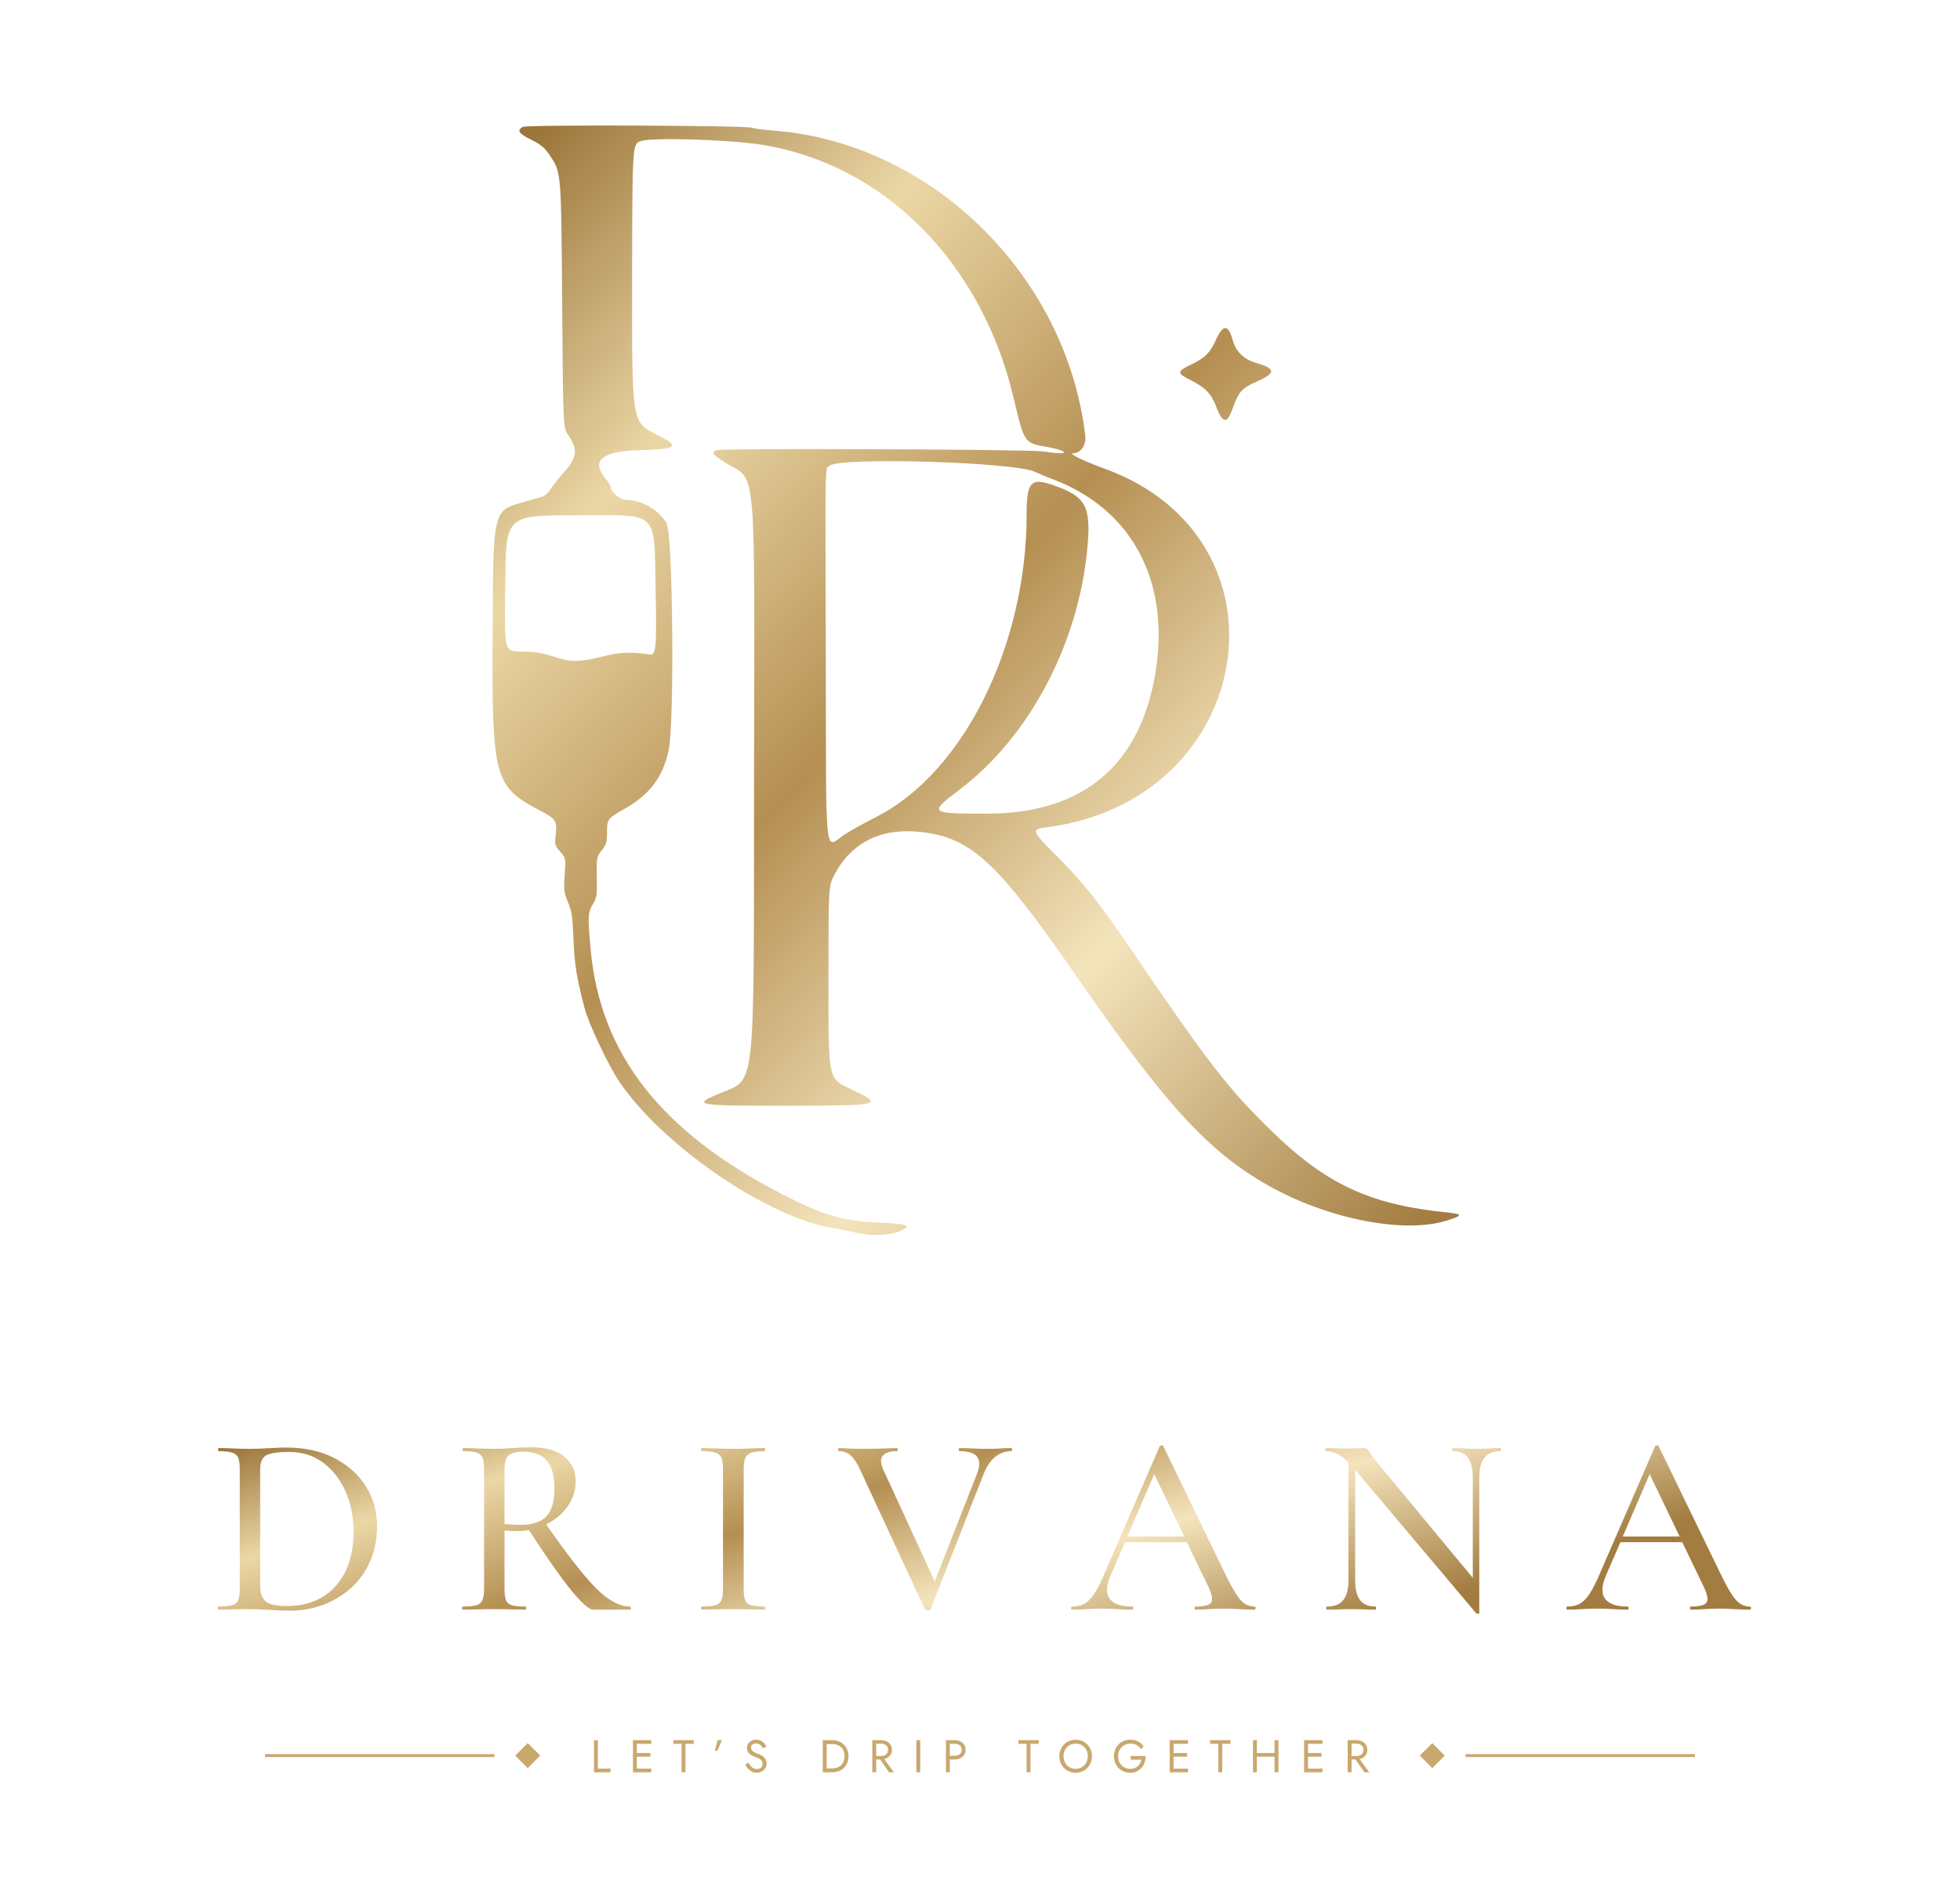
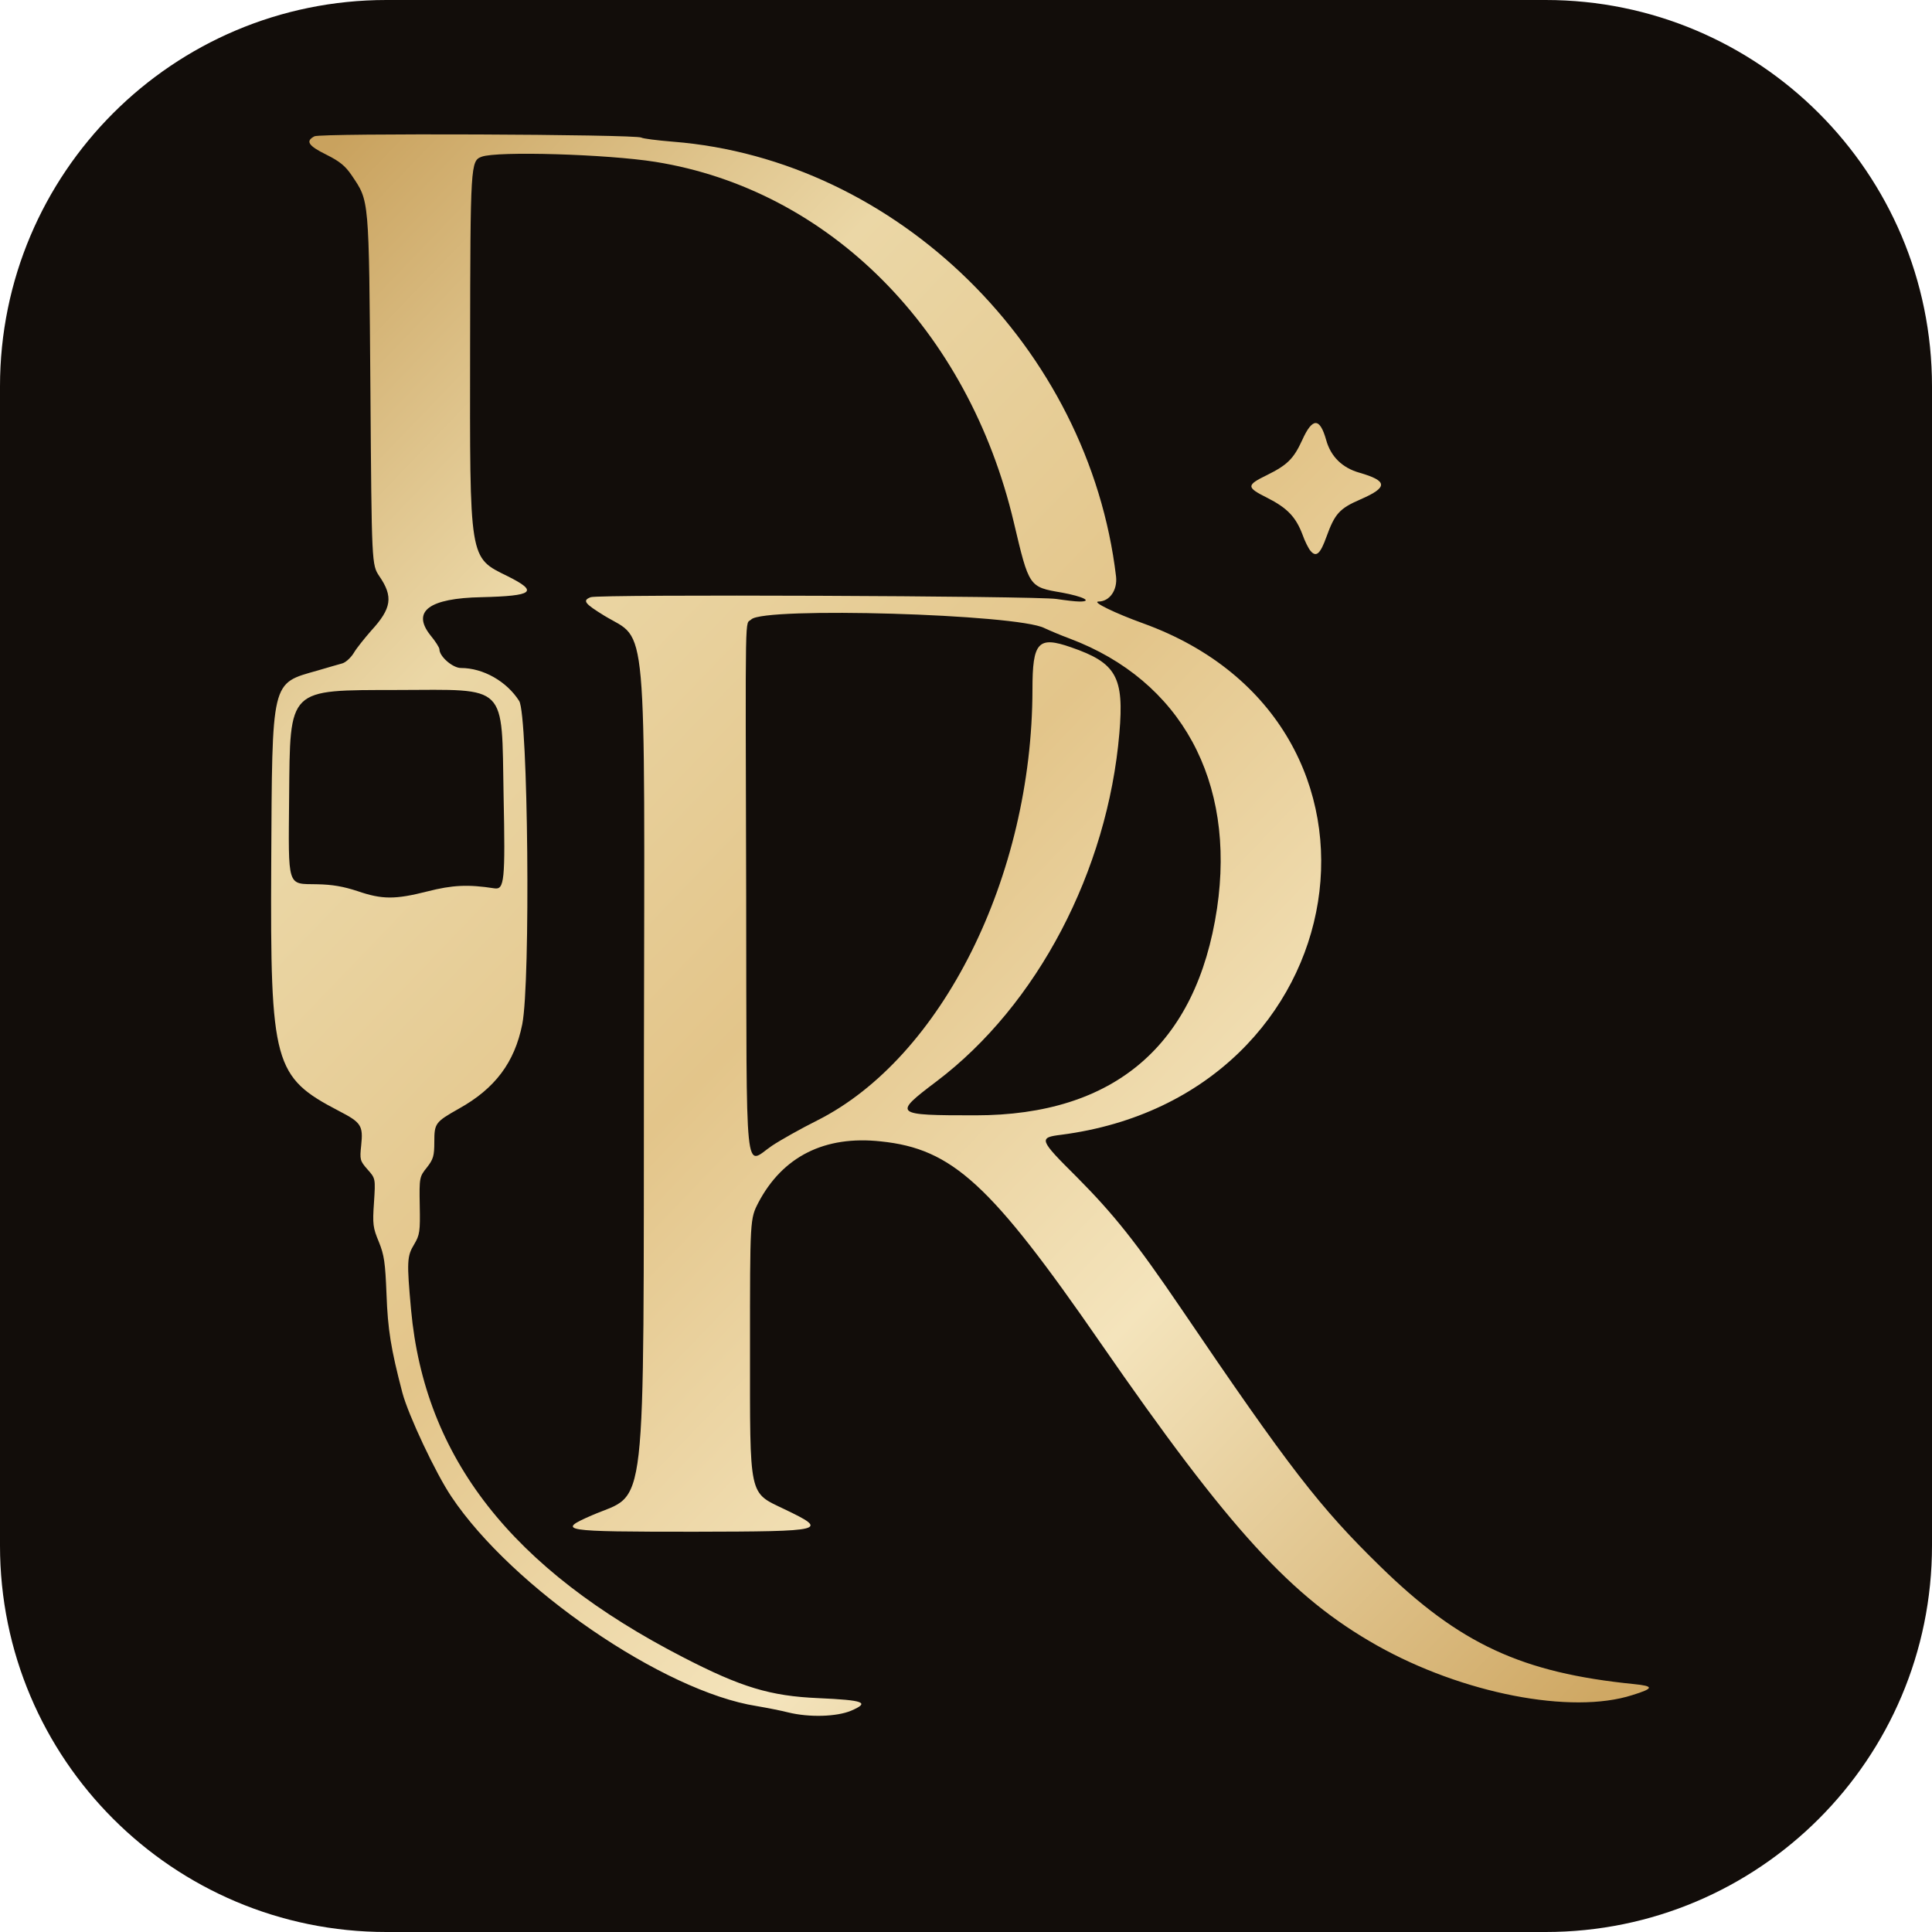
- <svg xmlns="http://www.w3.org/2000/svg" viewBox="30 -60 940 910" role="img" aria-label="Drivana. Let's drip together.">
+ <svg xmlns="http://www.w3.org/2000/svg" viewBox="175 -45 650 650">
  <defs>
    <linearGradient id="gold" x1="0.05" y1="0" x2="0.95" y2="1">
-       <stop offset="0" stop-color="#9A7439" />
+       <stop offset="0" stop-color="#C9A25E" />
      <stop offset=".22" stop-color="#EBD7A6" />
-       <stop offset=".46" stop-color="#B58F52" />
+       <stop offset=".46" stop-color="#E3C58A" />
      <stop offset=".7" stop-color="#F4E4BC" />
-       <stop offset="1" stop-color="#A27C40" />
+       <stop offset="1" stop-color="#CFA864" />
    </linearGradient>
    <linearGradient id="goldw" x1="0" y1="0" x2="1" y2="0.35" gradientUnits="objectBoundingBox">
-       <stop offset="0" stop-color="#9A7439" />
+       <stop offset="0" stop-color="#C9A25E" />
      <stop offset=".22" stop-color="#EBD7A6" />
-       <stop offset=".46" stop-color="#B58F52" />
+       <stop offset=".46" stop-color="#E3C58A" />
      <stop offset=".7" stop-color="#F4E4BC" />
-       <stop offset="1" stop-color="#A27C40" />
+       <stop offset="1" stop-color="#CFA864" />
    </linearGradient>
  </defs>
+   <rect x="175" y="-45" width="650" height="650" rx="130" fill="#120D0A" />
  <g transform="translate(500 0) scale(.86) translate(-500 0)">
    <g transform="translate(-29.0,-2)">
      <path fill="url(#gold)" fill-rule="evenodd" d="M459.5,619.6C456.8,618.9 451.2,617.8 447.1,617.1C410.7,611.4 351.5,570.8 327.7,535.2C321.5,526.0 310.8,503.2 308.5,494.5C304.0,477.3 302.8,469.8 302.3,456.0C301.8,443.5 301.4,440.7 299.3,435.5C297.0,430.0 296.8,428.6 297.4,420.1C298.0,410.7 298.0,410.7 294.9,407.2C291.9,403.8 291.8,403.3 292.4,397.7C293.2,390.0 292.4,388.8 283.7,384.3C258.2,371.0 256.8,366.1 257.2,287.8C257.6,215.0 257.0,217.2 275.3,212.0C279.3,210.8 283.6,209.6 285.0,209.2C286.4,208.8 288.4,206.9 289.5,205.1C290.6,203.2 293.7,199.4 296.3,196.4C304.3,187.7 305.0,183.1 299.5,175.1C296.5,170.6 296.5,170.6 296.0,102.1C295.4,26.2 295.6,28.6 288.7,18.3C286.2,14.6 284.0,12.8 278.8,10.2C271.7,6.7 270.5,4.9 274.1,3.0C276.4,1.7 399.9,2.2 402.0,3.5C402.6,3.9 408.2,4.6 414.3,5.1C502.0,12.0 577.1,85.8 587.7,175.2C588.3,180.5 585.2,185.0 580.8,185.0C578.1,185.1 587.4,189.6 598.2,193.5C706.5,232.6 683.2,378.4 566.3,393.6C557.3,394.7 557.5,395.4 572.3,410.1C586.8,424.7 595.5,435.6 613.1,461.5C655.5,524.0 667.4,539.4 691.1,562.5C722.2,592.9 746.5,604.1 790.3,608.5C798.3,609.3 798.1,610.2 789.7,612.8C765.8,620.5 723.2,612.2 689.8,593.4C656.3,574.5 632.3,548.3 581.6,475.0C538.6,412.8 523.7,399.1 495.7,396.2C473.7,393.8 457.3,402.1 447.8,420.1C444.5,426.5 444.5,426.5 444.5,477.2C444.5,536.2 443.9,533.3 458.0,540.1C475.5,548.5 474.4,548.8 422.7,548.9C370.6,548.9 368.6,548.6 382.6,542.5C404.5,533.0 402.8,547.7 403.0,363.4C403.3,187.3 404.5,200.8 387.6,190.6C379.8,185.8 378.8,184.6 382.2,183.3C385.5,182.1 556.8,182.8 564.4,184.0C567.7,184.5 571.8,185.0 573.4,185.0C578.8,185.0 574.7,183.0 566.5,181.5C553.6,179.3 553.7,179.4 547.7,154.0C529.9,78.6 475.5,23.9 407.5,13.0C388.7,10.0 345.5,8.7 339.5,11.0C335.2,12.6 335.1,14.0 335.0,85.2C334.9,169.5 334.5,167.6 349.7,175.1C361.9,181.2 359.9,182.8 339.4,183.3C319.0,183.7 312.1,188.8 319.4,198.1C321.4,200.5 323.0,203.0 323.0,203.7C323.0,206.5 328.2,211.0 331.4,211.0C340.1,211.0 349.3,216.2 354.2,223.9C357.7,229.5 358.7,333.8 355.4,350.4C352.4,365.3 344.8,375.5 330.6,383.4C321.4,388.6 321.0,389.1 321.0,396.4C321.0,401.9 320.6,403.2 318.1,406.4C315.2,410.0 315.1,410.3 315.3,421.3C315.5,431.5 315.3,432.8 313.1,436.5C310.3,441.1 310.2,443.3 311.9,462.0C317.2,520.0 351.2,563.5 418.5,598.1C441.0,609.7 452.4,613.2 471.3,614.0C489.2,614.8 491.5,615.7 484.1,618.9C478.4,621.3 467.7,621.6 459.5,619.6ZM453.1,397.9C456.4,395.7 464.4,391.2 470.8,388.0C519.5,363.5 554.9,292.6 555.0,219.4C555.0,200.8 557.2,198.4 570.1,202.9C587.8,209.0 590.9,214.5 589.0,236.5C584.4,290.4 556.9,342.9 517.5,372.7C500.3,385.7 500.6,386.0 532.7,386.0C587.1,386.0 619.2,358.5 627.2,305.1C634.6,255.2 613.1,215.9 569.6,199.5C565.8,198.1 561.4,196.2 559.7,195.4C549.1,189.9 450.0,187.0 445.0,192.0C442.5,194.5 442.7,183.5 443.0,299.0C443.2,415.0 442.2,405.3 453.1,397.9ZM318.3,298.4C328.1,295.9 334.2,295.6 344.5,297.2C348.4,297.8 348.8,294.4 348.1,260.8C347.3,216.7 350.1,219.5 306.7,219.6C263.4,219.7 264.6,218.4 264.2,261.5C263.9,297.3 263.3,295.4 275.0,295.6C281.2,295.7 285.5,296.5 291.0,298.3C300.6,301.6 305.7,301.6 318.3,298.4ZM663.8,165.2C663.0,164.3 661.5,161.3 660.6,158.7C658.0,151.9 654.7,148.4 646.8,144.4C638.6,140.3 638.6,139.5 646.8,135.5C654.7,131.6 657.2,129.1 660.5,121.9C664.5,113.0 667.4,112.9 669.9,121.8C671.7,128.3 676.2,132.7 682.9,134.6C694.0,137.8 694.2,140.3 683.4,145.0C675.1,148.6 673.3,150.6 670.0,159.7C667.6,166.4 666.0,167.8 663.8,165.2Z" />
    </g>
  </g>
-   <path fill="url(#goldw)" d="M169.044 712.496Q165.324 712.496 159.868 712.124Q154.412 711.752 149.824 711.752Q145.608 711.752 141.702 711.876Q137.796 712.0 134.696 712.0Q134.448 712.0 134.448 711.256Q134.448 710.512 134.696 710.512Q139.036 710.512 141.268 709.892Q143.5 709.272 144.244 707.412Q144.988 705.552 144.988 701.956V644.544Q144.988 640.948 144.244 639.15Q143.5 637.352 141.33 636.67Q139.16 635.988 134.944 635.988Q134.572 635.988 134.572 635.244Q134.572 634.5 134.944 634.5Q138.044 634.5 141.826 634.686Q145.608 634.872 149.824 634.872Q154.04 634.872 158.938 634.562Q163.836 634.252 167.308 634.252Q180.452 634.252 190.186 639.212Q199.92 644.172 205.376 652.728Q210.832 661.284 210.832 671.948Q210.832 681.248 207.546 688.75Q204.26 696.252 198.432 701.522Q192.604 706.792 185.04 709.644Q177.476 712.496 169.044 712.496ZM167.804 710.264Q177.104 710.264 184.234 706.172Q191.364 702.08 195.456 694.082Q199.548 686.084 199.548 674.676Q199.548 663.888 195.704 655.27Q191.86 646.652 184.978 641.506Q178.096 636.36 168.548 636.36Q161.108 636.36 157.946 637.848Q154.784 639.336 154.784 644.792V700.592Q154.784 705.552 157.264 707.908Q159.744 710.264 167.804 710.264ZM314.372 712.0Q312.388 712.0 307.862 707.226Q303.336 702.452 297.012 693.524Q291.06 685.216 283.62 673.808Q280.892 674.304 278.04 674.304Q276.552 674.304 274.94 674.242Q273.328 674.18 271.964 674.056V701.956Q271.964 705.552 272.646 707.412Q273.328 709.272 275.498 709.892Q277.668 710.512 282.008 710.512Q282.38 710.512 282.38 711.256Q282.38 712.0 282.008 712.0Q278.908 712.0 275.188 711.876Q271.468 711.752 267.004 711.752Q262.788 711.752 258.944 711.876Q255.1 712.0 252 712.0Q251.628 712.0 251.628 711.256Q251.628 710.512 252 710.512Q256.216 710.512 258.386 709.892Q260.556 709.272 261.362 707.412Q262.168 705.552 262.168 701.956V644.544Q262.168 640.948 261.424 639.15Q260.68 637.352 258.572 636.67Q256.464 635.988 252.124 635.988Q251.876 635.988 251.876 635.244Q251.876 634.5 252.124 634.5Q255.224 634.5 259.006 634.686Q262.788 634.872 267.004 634.872Q270.972 634.872 275.932 634.5Q280.892 634.128 284.612 634.128Q295.028 634.128 300.546 638.53Q306.064 642.932 306.064 650.248Q306.064 657.192 302.096 662.648Q298.252 667.98 291.928 671.08Q301.724 685.216 308.792 693.772Q315.984 702.7 321.564 706.606Q327.144 710.512 332.228 710.512Q332.6 710.512 332.6 711.256Q332.6 712.0 332.228 712.0ZM295.896 654.216Q295.896 647.272 294.036 643.366Q292.176 639.46 288.766 637.848Q285.356 636.236 280.768 636.236Q276.056 636.236 274.01 637.91Q271.964 639.584 271.964 644.792V670.956Q273.7 671.08 275.746 671.204Q277.792 671.328 279.28 671.328Q288.456 671.328 292.176 667.112Q295.896 662.896 295.896 654.216ZM386.664 701.956Q386.664 705.552 387.346 707.412Q388.028 709.272 390.198 709.892Q392.368 710.512 396.708 710.512Q396.956 710.512 396.956 711.256Q396.956 712.0 396.708 712.0Q393.608 712.0 389.826 711.876Q386.044 711.752 381.58 711.752Q377.24 711.752 373.396 711.876Q369.552 712.0 366.452 712.0Q366.204 712.0 366.204 711.256Q366.204 710.512 366.452 710.512Q370.792 710.512 373.024 709.892Q375.256 709.272 376 707.412Q376.744 705.552 376.744 701.956V644.544Q376.744 640.948 376 639.15Q375.256 637.352 373.024 636.67Q370.792 635.988 366.452 635.988Q366.204 635.988 366.204 635.244Q366.204 634.5 366.452 634.5Q369.552 634.5 373.396 634.686Q377.24 634.872 381.58 634.872Q386.044 634.872 389.888 634.686Q393.732 634.5 396.708 634.5Q396.956 634.5 396.956 635.244Q396.956 635.988 396.708 635.988Q392.368 635.988 390.26 636.732Q388.152 637.476 387.408 639.336Q386.664 641.196 386.664 644.792ZM515.004 634.5Q515.376 634.5 515.376 635.244Q515.376 635.988 515.004 635.988Q510.788 635.988 507.378 638.654Q503.968 641.32 501.612 647.272L476.316 711.876Q476.192 712.372 475.014 712.372Q473.836 712.372 473.588 711.876L442.464 644.792Q440.356 640.204 438.062 638.096Q435.768 635.988 432.296 635.988Q431.924 635.988 431.924 635.244Q431.924 634.5 432.296 634.5Q433.908 634.5 435.272 634.624Q436.636 634.748 438.248 634.81Q439.86 634.872 442.216 634.872Q446.928 634.872 450.276 634.81Q453.624 634.748 455.98 634.624Q458.336 634.5 460.196 634.5Q460.568 634.5 460.568 635.244Q460.568 635.988 460.196 635.988Q455.236 635.988 453.376 638.158Q451.516 640.328 453.748 645.164L478.3 698.484L498.636 646.652Q500.62 641.568 498.698 638.778Q496.776 635.988 490.204 635.988Q489.832 635.988 489.832 635.244Q489.832 634.5 490.204 634.5Q493.428 634.5 496.342 634.686Q499.256 634.872 503.968 634.872Q507.564 634.872 509.734 634.686Q511.904 634.5 515.004 634.5ZM631.564 710.512Q632.184 710.512 632.184 711.256Q632.184 712.0 631.564 712.0Q627.968 712.0 624.186 711.752Q620.404 711.504 616.808 711.504Q612.84 711.504 609.926 711.752Q607.012 712.0 603.416 712.0Q602.92 712.0 602.92 711.256Q602.92 710.512 603.416 710.512Q609.492 710.512 610.856 708.59Q612.22 706.668 609.492 700.964L599.2 679.636H569.564L562.62 695.632Q559.396 703.196 562.248 706.854Q565.1 710.512 572.912 710.512Q573.532 710.512 573.532 711.256Q573.532 712.0 572.912 712.0Q569.192 712.0 566.092 711.752Q562.992 711.504 558.28 711.504Q553.692 711.504 550.902 711.752Q548.112 712.0 544.144 712.0Q543.648 712.0 543.648 711.256Q543.648 710.512 544.144 710.512Q547.492 710.512 549.972 709.21Q552.452 707.908 554.746 704.436Q557.04 700.964 559.768 694.516L586.18 633.632Q586.304 633.26 587.048 633.198Q587.792 633.136 587.916 633.632L617.676 695.012Q620.652 701.088 622.822 704.498Q624.992 707.908 627.1 709.21Q629.208 710.512 631.564 710.512ZM597.96 676.908 583.576 647.024 570.68 676.908ZM676.7 697.864V641.444Q674.22 638.964 672.236 637.724Q669.012 635.988 665.912 635.988Q665.664 635.988 665.664 635.244Q665.664 634.5 665.912 634.5Q668.268 634.5 670.624 634.624Q672.98 634.748 674.964 634.748Q677.94 634.748 680.42 634.624Q682.9 634.5 684.14 634.5Q685.752 634.5 686.496 635.926Q687.24 637.352 690.092 640.948L736.344 696.748V648.76Q736.344 642.312 734.05 639.15Q731.756 635.988 726.672 635.988Q726.424 635.988 726.424 635.244Q726.424 634.5 726.672 634.5Q729.276 634.5 732.004 634.686Q734.732 634.872 737.956 634.872Q741.056 634.872 744.032 634.686Q747.008 634.5 749.612 634.5Q749.86 634.5 749.86 635.244Q749.86 635.988 749.612 635.988Q744.404 635.988 741.924 639.15Q739.444 642.312 739.444 648.76V713.612Q739.444 713.86 738.886 713.922Q738.328 713.984 738.08 713.86L679.924 644.916V697.864Q679.924 704.312 682.28 707.412Q684.636 710.512 689.72 710.512Q689.968 710.512 689.968 711.256Q689.968 712.0 689.72 712.0Q687.116 712.0 684.45 711.876Q681.784 711.752 678.436 711.752Q675.212 711.752 672.112 711.876Q669.012 712.0 666.284 712.0Q666.036 712.0 666.036 711.256Q666.036 710.512 666.284 710.512Q671.74 710.512 674.22 707.412Q676.7 704.312 676.7 697.864ZM869.148 710.512Q869.768 710.512 869.768 711.256Q869.768 712.0 869.148 712.0Q865.552 712.0 861.77 711.752Q857.988 711.504 854.392 711.504Q850.424 711.504 847.51 711.752Q844.596 712.0 841.0 712.0Q840.504 712.0 840.504 711.256Q840.504 710.512 841.0 710.512Q847.076 710.512 848.44 708.59Q849.804 706.668 847.076 700.964L836.784 679.636H807.148L800.204 695.632Q796.98 703.196 799.832 706.854Q802.684 710.512 810.496 710.512Q811.116 710.512 811.116 711.256Q811.116 712.0 810.496 712.0Q806.776 712.0 803.676 711.752Q800.576 711.504 795.864 711.504Q791.276 711.504 788.486 711.752Q785.696 712.0 781.728 712.0Q781.232 712.0 781.232 711.256Q781.232 710.512 781.728 710.512Q785.076 710.512 787.556 709.21Q790.036 707.908 792.33 704.436Q794.624 700.964 797.352 694.516L823.764 633.632Q823.888 633.26 824.632 633.198Q825.376 633.136 825.5 633.632L855.26 695.012Q858.236 701.088 860.406 704.498Q862.576 707.908 864.684 709.21Q866.792 710.512 869.148 710.512ZM835.544 676.908 821.16 647.024 808.264 676.908Z" />
-   <g stroke="#C9A86E" stroke-width="1.4">
-     <line x1="157.1" y1="782" x2="267.1" y2="782" />
-     <line x1="732.9" y1="782" x2="842.9" y2="782" />
-   </g>
-   <g fill="#C9A86E">
-     <path d="M283.1 776 l6 6 -6 6 -6 -6z" />
-     <path d="M716.9 776 l6 6 -6 6 -6 -6z" />
-   </g>
-   <path fill="#C9A86E" d="M314.859 774.6V790.0H322.779V788.24H316.729V774.6ZM333.559 774.6V790.0H342.359V788.24H335.429V782.52H341.919V780.76H335.429V776.36H342.359V774.6ZM352.919 776.36H356.879V790.0H358.749V776.36H362.709V774.6H352.919ZM374.149 774.6 372.829 779.66H374.039L376.239 774.6ZM388.911 785.336 387.415 786.348Q387.921 787.36 388.724 788.251Q389.527 789.142 390.594 789.681Q391.661 790.22 392.915 790.22Q393.839 790.22 394.686 789.912Q395.533 789.604 396.204 789.032Q396.875 788.46 397.26 787.646Q397.645 786.832 397.645 785.82Q397.645 784.764 397.271 784.005Q396.897 783.246 396.314 782.707Q395.731 782.168 395.049 781.816Q394.367 781.464 393.751 781.244Q392.409 780.782 391.628 780.309Q390.847 779.836 390.517 779.297Q390.187 778.758 390.187 778.12Q390.187 777.372 390.759 776.767Q391.331 776.162 392.585 776.162Q393.487 776.162 394.114 776.514Q394.741 776.866 395.181 777.416Q395.621 777.966 395.907 778.538L397.513 777.614Q397.139 776.8 396.479 776.063Q395.819 775.326 394.884 774.853Q393.949 774.38 392.695 774.38Q391.397 774.38 390.385 774.897Q389.373 775.414 388.801 776.316Q388.229 777.218 388.229 778.362Q388.229 779.418 388.636 780.144Q389.043 780.87 389.681 781.365Q390.319 781.86 391.023 782.179Q391.727 782.498 392.299 782.696Q393.179 783.004 393.96 783.389Q394.741 783.774 395.225 784.39Q395.709 785.006 395.709 786.04Q395.709 787.096 394.961 787.778Q394.213 788.46 392.981 788.46Q392.057 788.46 391.331 788.064Q390.605 787.668 390.022 786.964Q389.439 786.26 388.911 785.336ZM424.595 774.6V790.0H429.215Q431.459 790.0 433.197 789.032Q434.935 788.064 435.925 786.337Q436.915 784.61 436.915 782.3Q436.915 779.99 435.925 778.263Q434.935 776.536 433.197 775.568Q431.459 774.6 429.215 774.6ZM426.465 788.13V776.47H429.215Q430.513 776.47 431.591 776.877Q432.669 777.284 433.439 778.043Q434.209 778.802 434.627 779.88Q435.045 780.958 435.045 782.3Q435.045 783.642 434.627 784.72Q434.209 785.798 433.439 786.557Q432.669 787.316 431.591 787.723Q430.513 788.13 429.215 788.13ZM448.355 774.6V790.0H450.225V783.84H452.095L456.385 790.0H458.695L454.097 783.664Q454.691 783.532 455.219 783.268Q456.385 782.718 457.078 781.673Q457.771 780.628 457.771 779.22Q457.771 777.79 457.078 776.756Q456.385 775.722 455.208 775.161Q454.031 774.6 452.535 774.6ZM450.225 782.19V776.25H452.535Q453.525 776.25 454.284 776.602Q455.043 776.954 455.472 777.614Q455.901 778.274 455.901 779.22Q455.901 780.166 455.472 780.826Q455.043 781.486 454.284 781.838Q453.525 782.19 452.535 782.19ZM469.475 774.6V790.0H471.345V774.6ZM483.665 774.6V790.0H485.535V783.84H487.845Q489.341 783.84 490.518 783.279Q491.695 782.718 492.388 781.673Q493.081 780.628 493.081 779.22Q493.081 777.79 492.388 776.756Q491.695 775.722 490.518 775.161Q489.341 774.6 487.845 774.6ZM485.535 782.08V776.36H487.845Q489.341 776.36 490.276 777.075Q491.211 777.79 491.211 779.22Q491.211 780.628 490.276 781.354Q489.341 782.08 487.845 782.08ZM518.381 776.36H522.341V790.0H524.211V776.36H528.171V774.6H518.381ZM540.051 782.3Q540.051 780.562 540.81 779.198Q541.569 777.834 542.889 777.042Q544.209 776.25 545.881 776.25Q547.575 776.25 548.884 777.042Q550.193 777.834 550.952 779.198Q551.711 780.562 551.711 782.3Q551.711 784.038 550.952 785.402Q550.193 786.766 548.884 787.558Q547.575 788.35 545.881 788.35Q544.209 788.35 542.889 787.558Q541.569 786.766 540.81 785.402Q540.051 784.038 540.051 782.3ZM538.071 782.3Q538.071 783.972 538.654 785.424Q539.237 786.876 540.293 787.943Q541.349 789.01 542.779 789.615Q544.209 790.22 545.881 790.22Q547.575 790.22 548.994 789.615Q550.413 789.01 551.469 787.943Q552.525 786.876 553.108 785.424Q553.691 783.972 553.691 782.3Q553.691 780.606 553.108 779.165Q552.525 777.724 551.469 776.657Q550.413 775.59 548.994 774.985Q547.575 774.38 545.881 774.38Q544.209 774.38 542.779 774.985Q541.349 775.59 540.293 776.657Q539.237 777.724 538.654 779.165Q538.071 780.606 538.071 782.3ZM572.281 783.95H577.407Q577.209 784.852 576.78 785.644Q576.351 786.436 575.691 787.052Q575.031 787.668 574.118 788.009Q573.205 788.35 572.061 788.35Q570.433 788.35 569.113 787.58Q567.793 786.81 567.012 785.446Q566.231 784.082 566.231 782.3Q566.231 780.496 567.012 779.143Q567.793 777.79 569.113 777.02Q570.433 776.25 572.061 776.25Q573.821 776.25 575.119 776.943Q576.417 777.636 577.143 778.868L578.463 777.658Q577.803 776.58 576.846 775.854Q575.889 775.128 574.69 774.754Q573.491 774.38 572.061 774.38Q570.389 774.38 568.959 774.963Q567.529 775.546 566.473 776.613Q565.417 777.68 564.834 779.132Q564.251 780.584 564.251 782.3Q564.251 784.016 564.834 785.468Q565.417 786.92 566.473 787.987Q567.529 789.054 568.959 789.637Q570.389 790.22 572.061 790.22Q573.821 790.22 575.196 789.571Q576.571 788.922 577.517 787.8Q578.463 786.678 578.947 785.237Q579.431 783.796 579.431 782.19H572.281ZM590.981 774.6V790.0H599.781V788.24H592.851V782.52H599.341V780.76H592.851V776.36H599.781V774.6ZM610.341 776.36H614.301V790.0H616.171V776.36H620.131V774.6H610.341ZM641.251 774.6V780.76H632.781V774.6H630.911V790.0H632.781V782.52H641.251V790.0H643.121V774.6ZM655.441 774.6V790.0H664.241V788.24H657.311V782.52H663.801V780.76H657.311V776.36H664.241V774.6ZM676.341 774.6V790.0H678.211V783.84H680.081L684.371 790.0H686.681L682.083 783.664Q682.677 783.532 683.205 783.268Q684.371 782.718 685.064 781.673Q685.757 780.628 685.757 779.22Q685.757 777.79 685.064 776.756Q684.371 775.722 683.194 775.161Q682.017 774.6 680.521 774.6ZM678.211 782.19V776.25H680.521Q681.511 776.25 682.27 776.602Q683.029 776.954 683.458 777.614Q683.887 778.274 683.887 779.22Q683.887 780.166 683.458 780.826Q683.029 781.486 682.27 781.838Q681.511 782.19 680.521 782.19Z" />
</svg>
